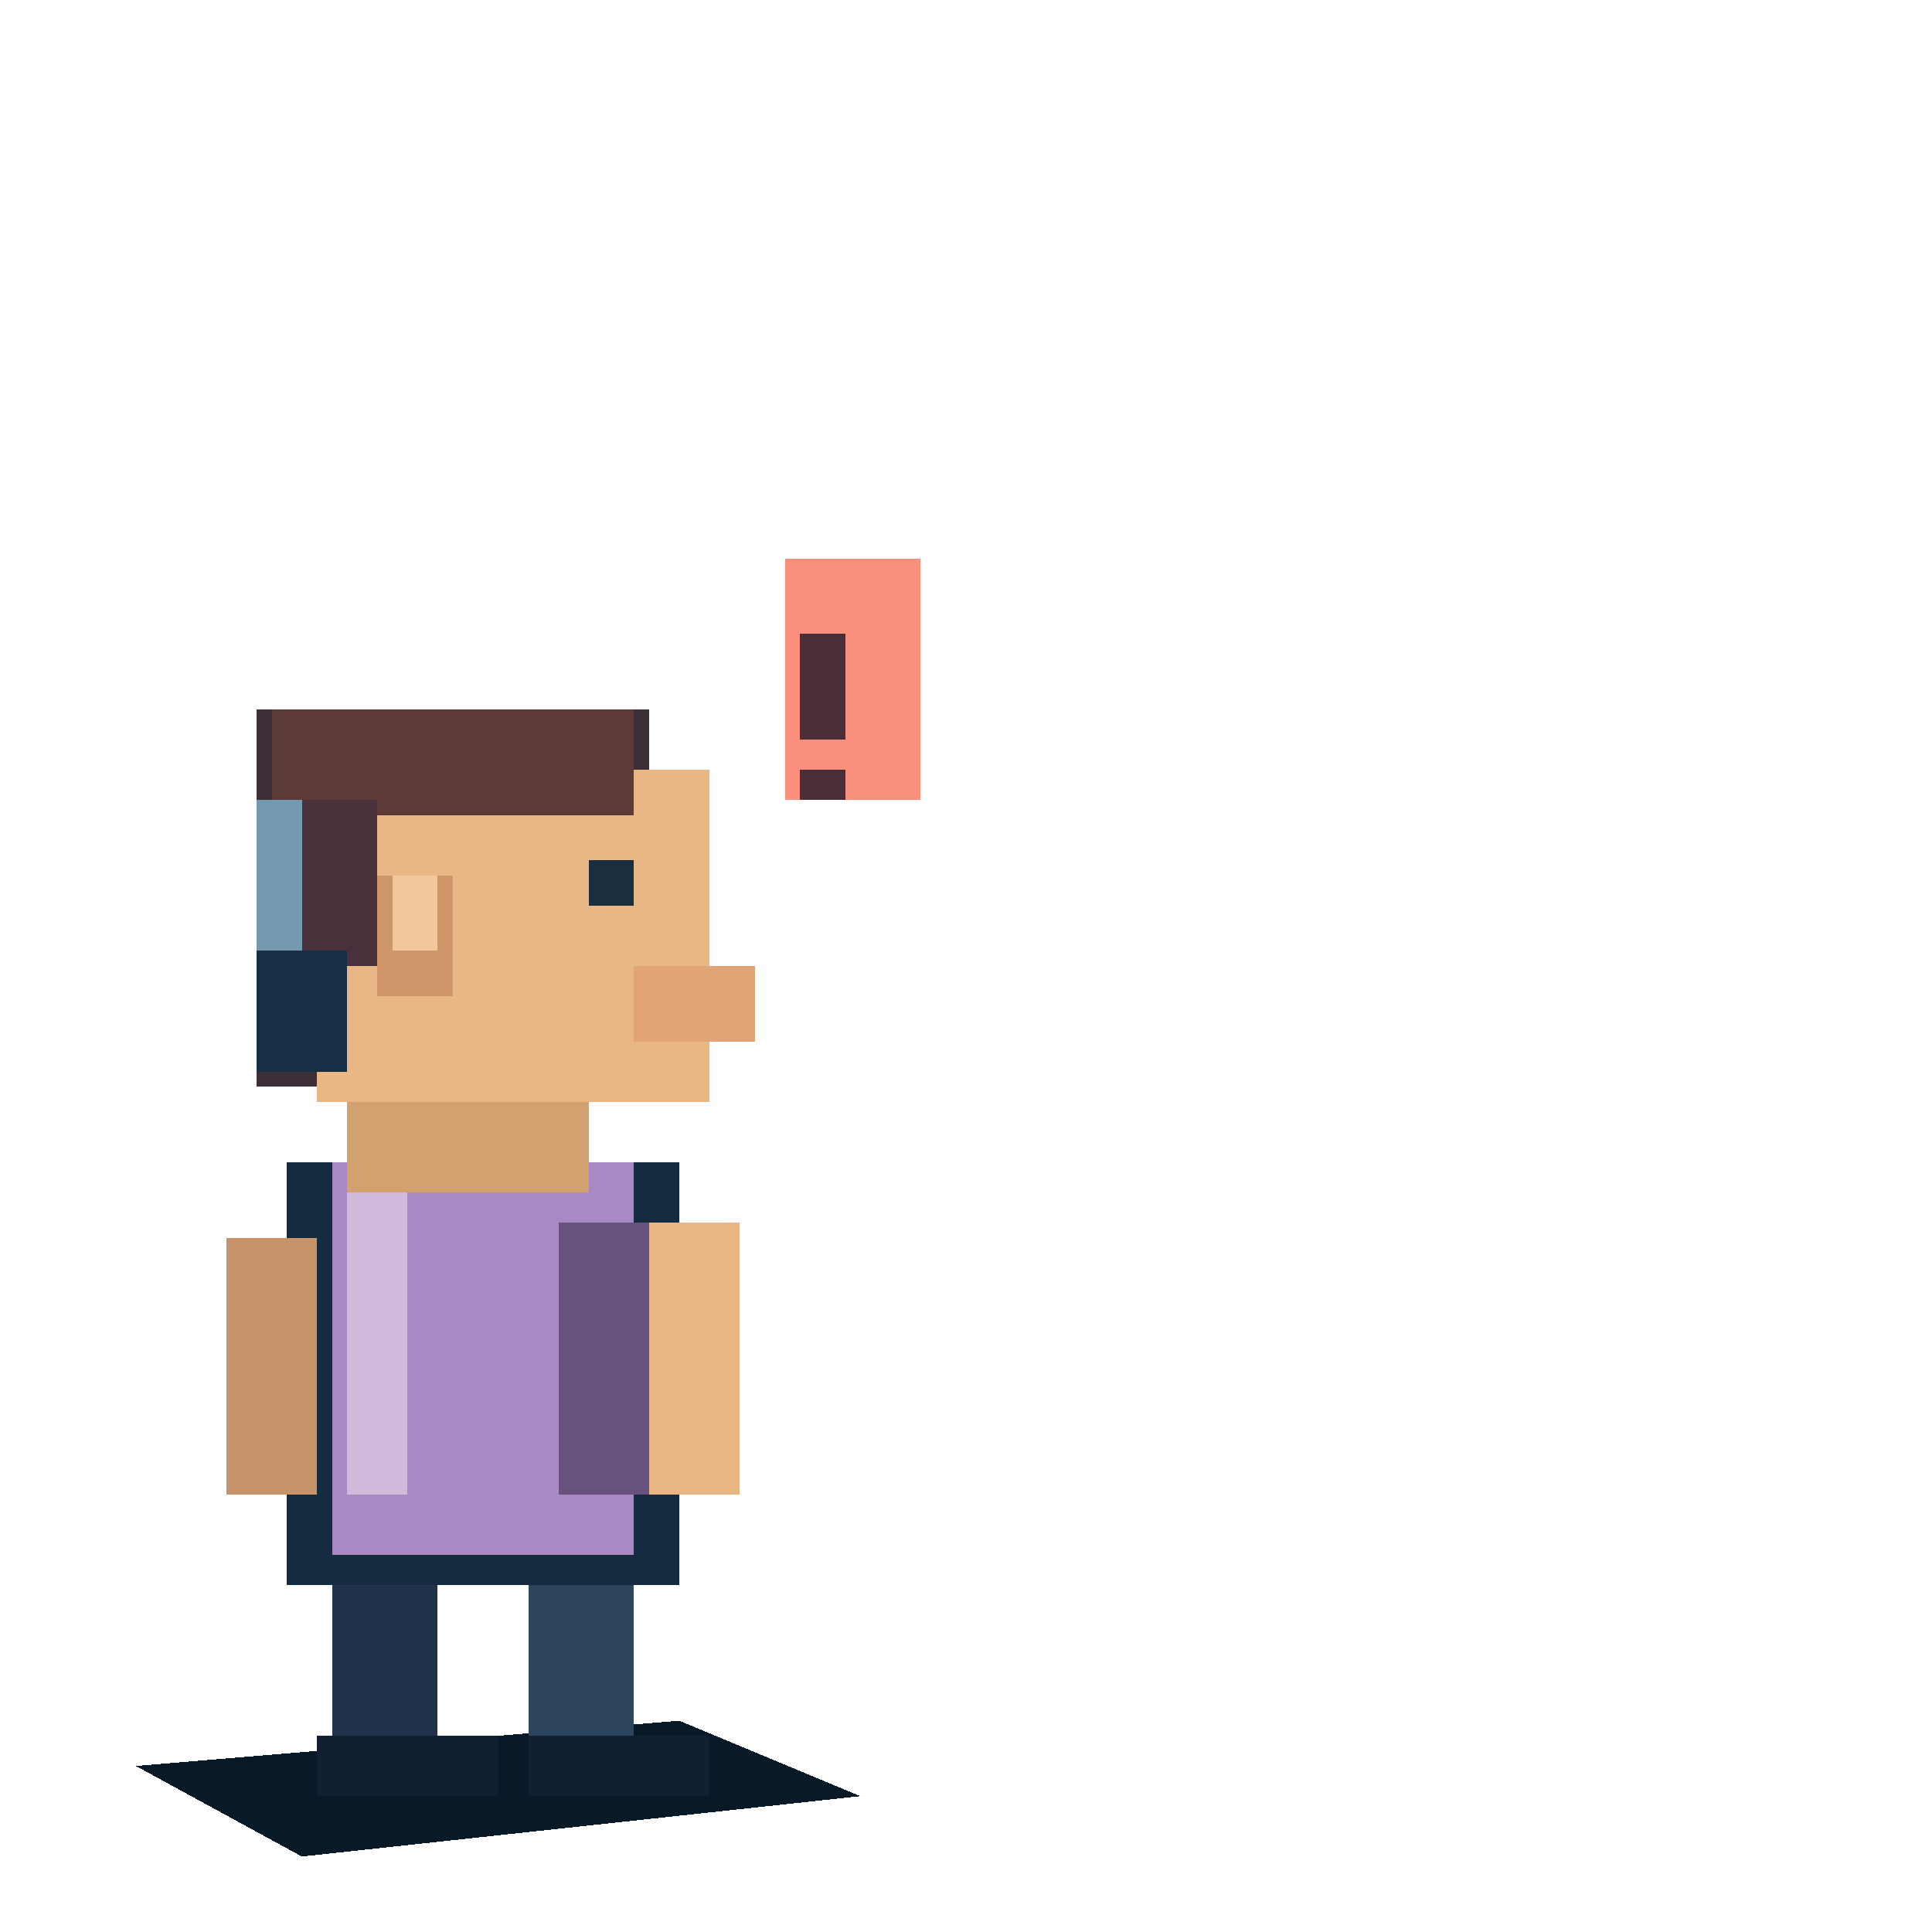
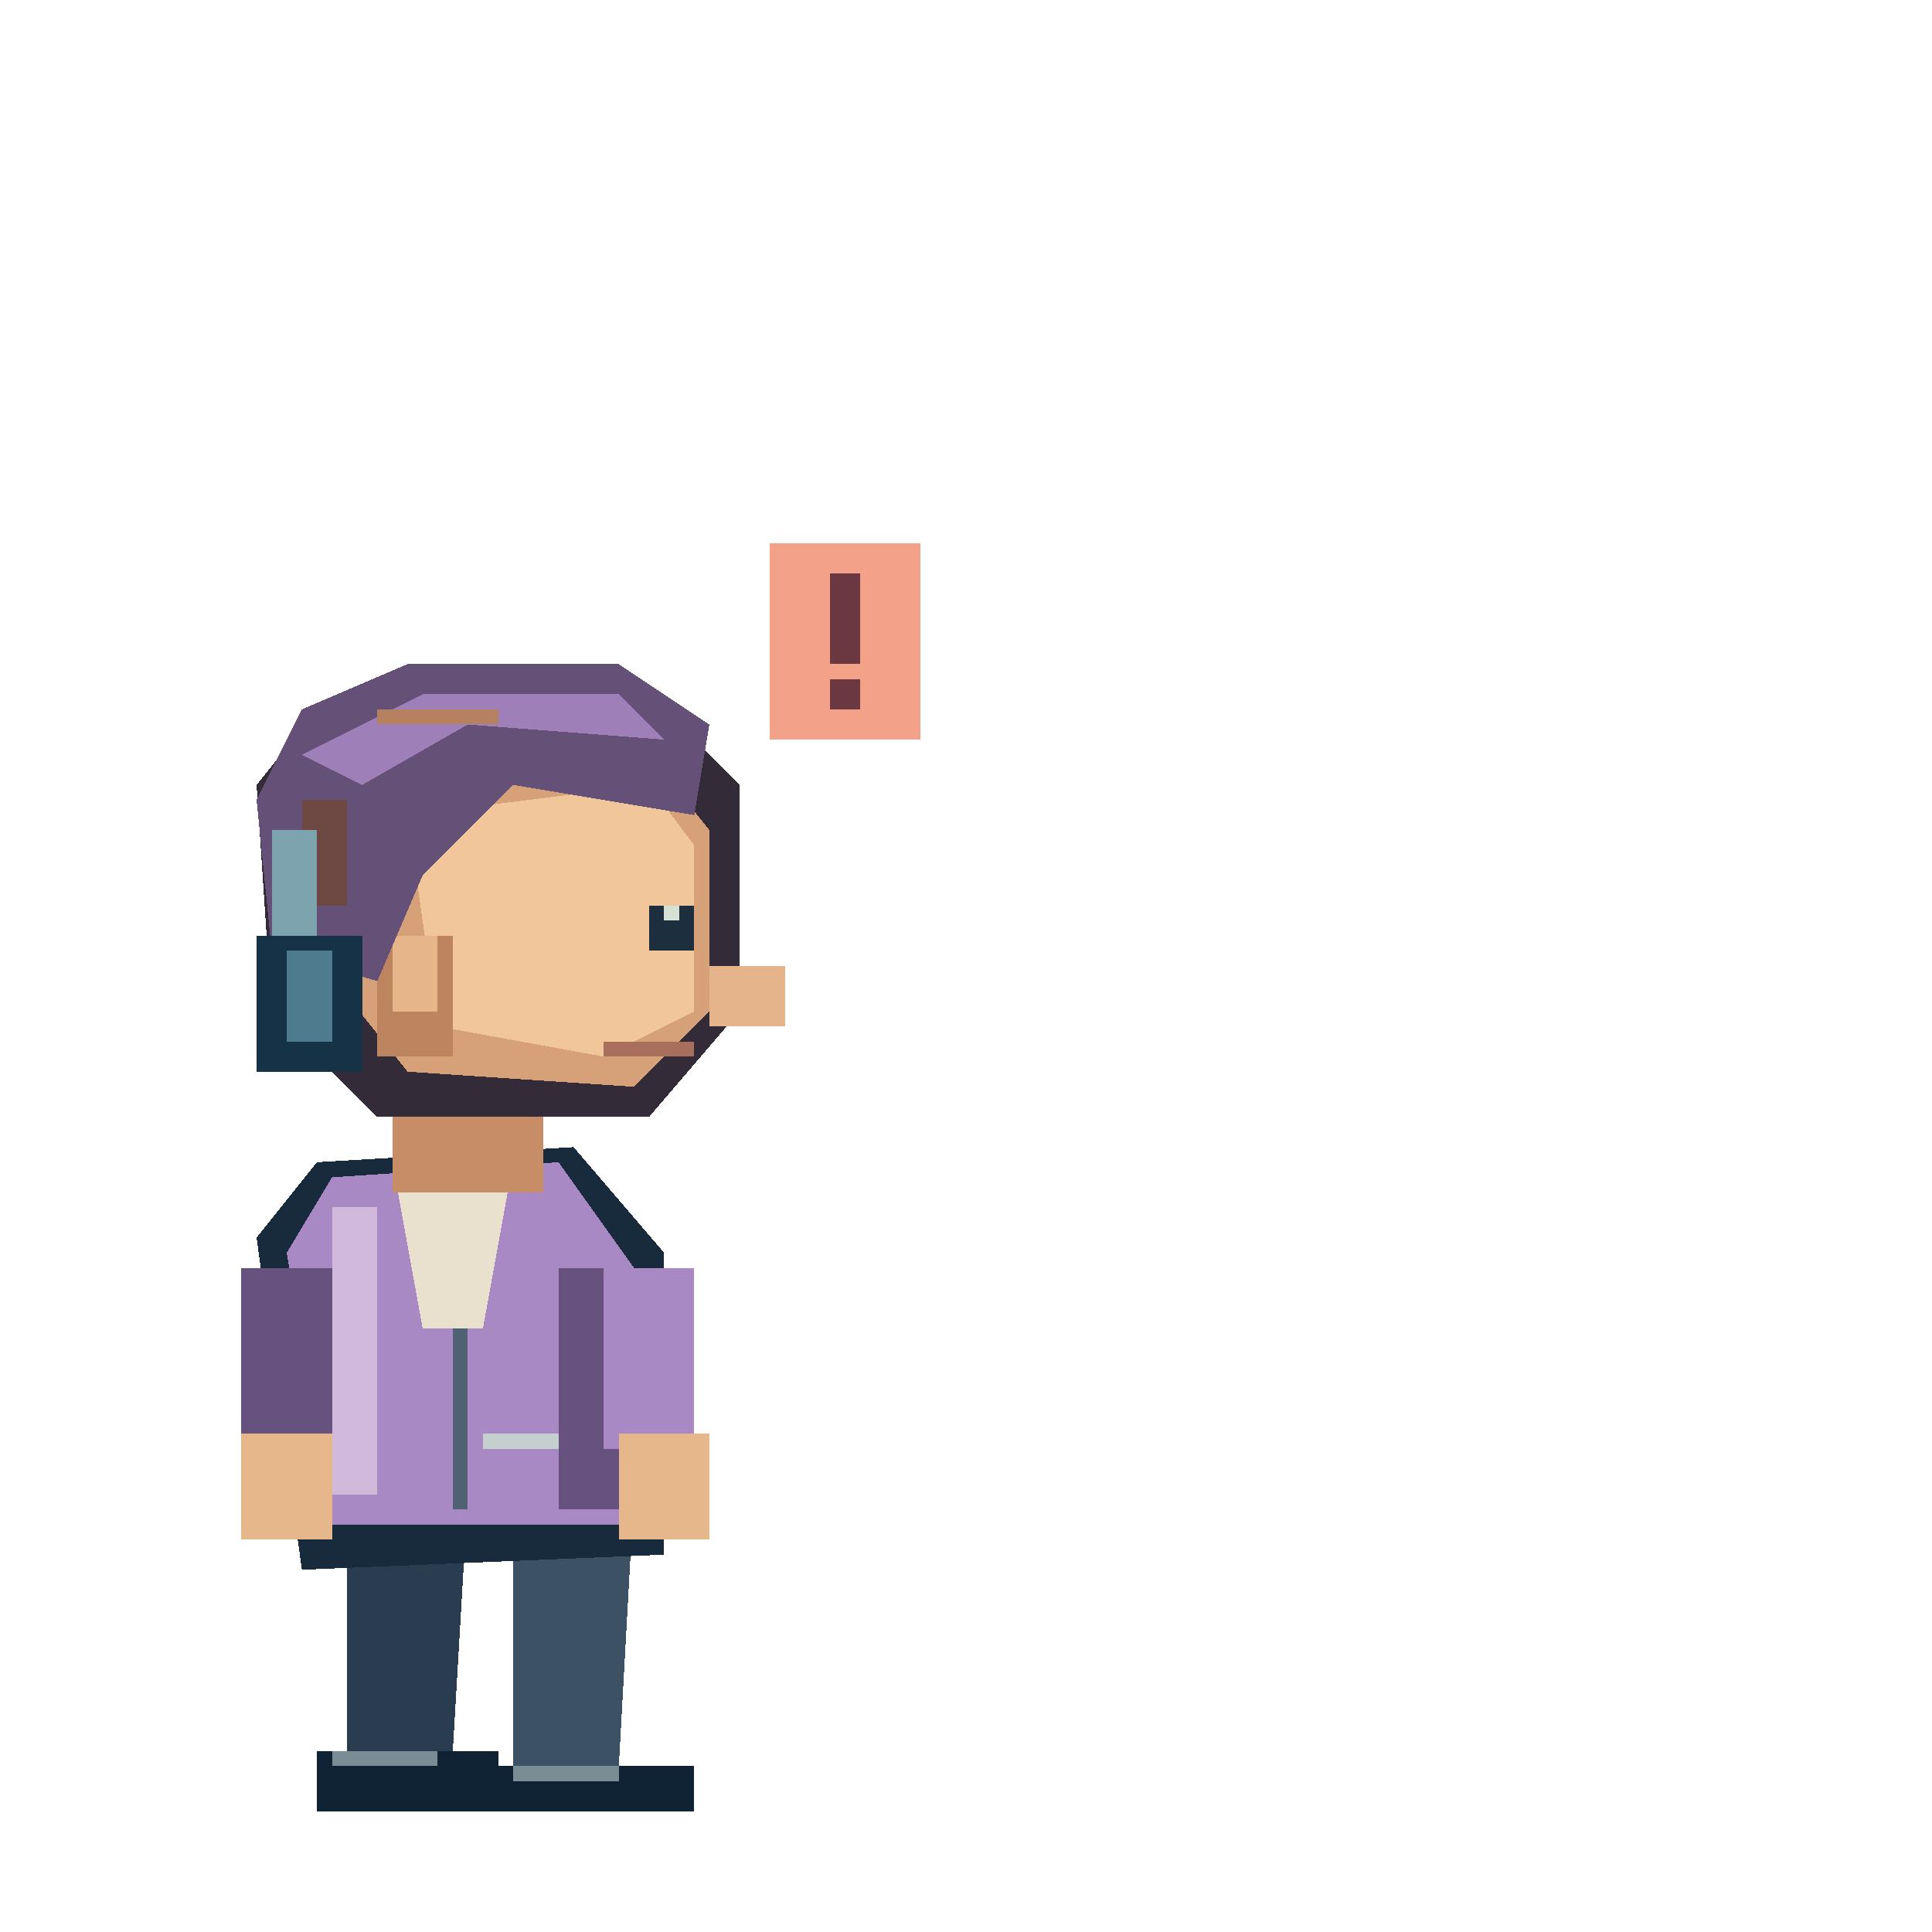
<svg xmlns="http://www.w3.org/2000/svg" width="128" height="128" viewBox="0 0 128 128" shape-rendering="crispEdges">
-   <polygon points="9,117 45,114 57,119 20,123" fill="#081a27" />
-   <rect x="22" y="100" width="7" height="16" fill="#20334b" />
-   <rect x="35" y="100" width="7" height="16" fill="#2d455c" />
-   <rect x="21" y="115" width="12" height="4" fill="#111f30" />
-   <rect x="35" y="115" width="12" height="4" fill="#111f30" />
-   <rect x="19" y="77" width="26" height="28" fill="#142b40" />
-   <rect x="22" y="77" width="20" height="26" fill="#a889c3" />
-   <rect x="23" y="79" width="4" height="20" fill="#d1b9db" />
-   <rect x="37" y="81" width="6" height="18" fill="#66517f" />
-   <rect x="23" y="69" width="16" height="10" fill="#d3a16f" />
-   <rect x="17" y="47" width="26" height="25" fill="#3d2f37" />
-   <rect x="21" y="51" width="26" height="22" fill="#e8b785" />
-   <rect x="18" y="47" width="24" height="7" fill="#5b3a37" />
-   <rect x="18" y="53" width="7" height="11" fill="#48313a" />
-   <rect x="39" y="57" width="3" height="3" fill="#192f40" />
-   <rect x="42" y="64" width="8" height="5" fill="#e1a477" />
-   <rect x="25" y="58" width="5" height="8" fill="#cf966a" />
-   <rect x="26" y="58" width="3" height="5" fill="#f3c79c" />
-   <rect x="17" y="53" width="3" height="16" fill="#7599af" />
-   <rect x="17" y="63" width="6" height="8" fill="#172f45" />
-   <rect x="15" y="82" width="6" height="17" fill="#c7936b" />
-   <rect x="43" y="81" width="6" height="18" fill="#e9b584" />
-   <rect x="52" y="37" width="9" height="16" fill="#fa8f7e" />
-   <rect x="53" y="42" width="3" height="7" fill="#492d39" />
-   <rect x="53" y="51" width="3" height="2" fill="#492d39" />
+   <polygon points="23,99 31,99 30,116 23,116" fill="#293c50" />
+   <polygon points="34,99 42,99 41,117 34,117" fill="#3c5163" />
+   <rect x="21" y="116" width="12" height="4" fill="#102334" />
+   <rect x="33" y="117" width="13" height="3" fill="#102334" />
+   <rect x="22" y="116" width="7" height="1" fill="#7b8d94" />
+   <rect x="34" y="117" width="7" height="1" fill="#7b8d94" />
+   <polygon points="21,77 38,76 44,83 44,103 20,104 17,82" fill="#172b3d" />
+   <polygon points="22,78 37,77 42,84 41,101 22,101 19,83" fill="#a889c3" />
+   <rect x="22" y="80" width="3" height="19" fill="#d1b9db" />
+   <rect x="37" y="84" width="4" height="16" fill="#66517f" />
+   <polygon points="26,77 34,77 32,88 28,88" fill="#e9e1cd" />
+   <rect x="30" y="88" width="1" height="12" fill="#4e6274" />
+   <rect x="32" y="95" width="5" height="1" fill="#c5cfce" />
+   <rect x="26" y="71" width="10" height="8" fill="#c68d67" />
+   <polygon points="17,52 21,47 43,46 49,52 49,67 43,74 25,74 18,67" fill="#332c38" />
+   <polygon points="23,52 43,50 47,55 47,67 42,72 27,71 23,66" fill="#d6a078" />
+   <polygon points="27,54 43,52 46,56 46,67 40,70 29,68" fill="#f0c69a" />
+   <rect x="43" y="60" width="3" height="3" fill="#1d2e3e" />
+   <rect x="44" y="60" width="1" height="1" fill="#d7e0d4" />
+   <rect x="47" y="64" width="5" height="4" fill="#e5b48a" />
+   <rect x="40" y="69" width="6" height="1" fill="#a76f5c" />
+   <rect x="25" y="62" width="5" height="8" fill="#bc845f" />
+   <rect x="26" y="62" width="3" height="5" fill="#e6b68a" />
+   <polygon points="17,53 20,47 27,44 41,44 47,48 46,54 34,52 28,58 25,65 18,63" fill="#655078" />
+   <polygon points="20,50 28,46 41,46 44,49 31,48 24,52" fill="#9e7fb8" />
+   <rect x="20" y="53" width="3" height="7" fill="#6e4843" />
+   <rect x="25" y="47" width="8" height="1" fill="#b68160" />
+   <rect x="18" y="55" width="3" height="12" fill="#7da3af" />
+   <rect x="17" y="62" width="7" height="9" fill="#153247" />
+   <rect x="19" y="63" width="3" height="6" fill="#4f7b8e" />
+   <rect x="16" y="84" width="6" height="12" fill="#66517f" />
+   <rect x="16" y="95" width="6" height="7" fill="#e5b78b" />
+   <rect x="40" y="84" width="6" height="12" fill="#a889c3" />
+   <rect x="41" y="95" width="6" height="7" fill="#e5b78b" />
+   <rect x="51" y="36" width="10" height="13" fill="#f4a18a" />
+   <rect x="55" y="38" width="2" height="6" fill="#6b3741" />
+   <rect x="55" y="45" width="2" height="2" fill="#6b3741" />
</svg>
